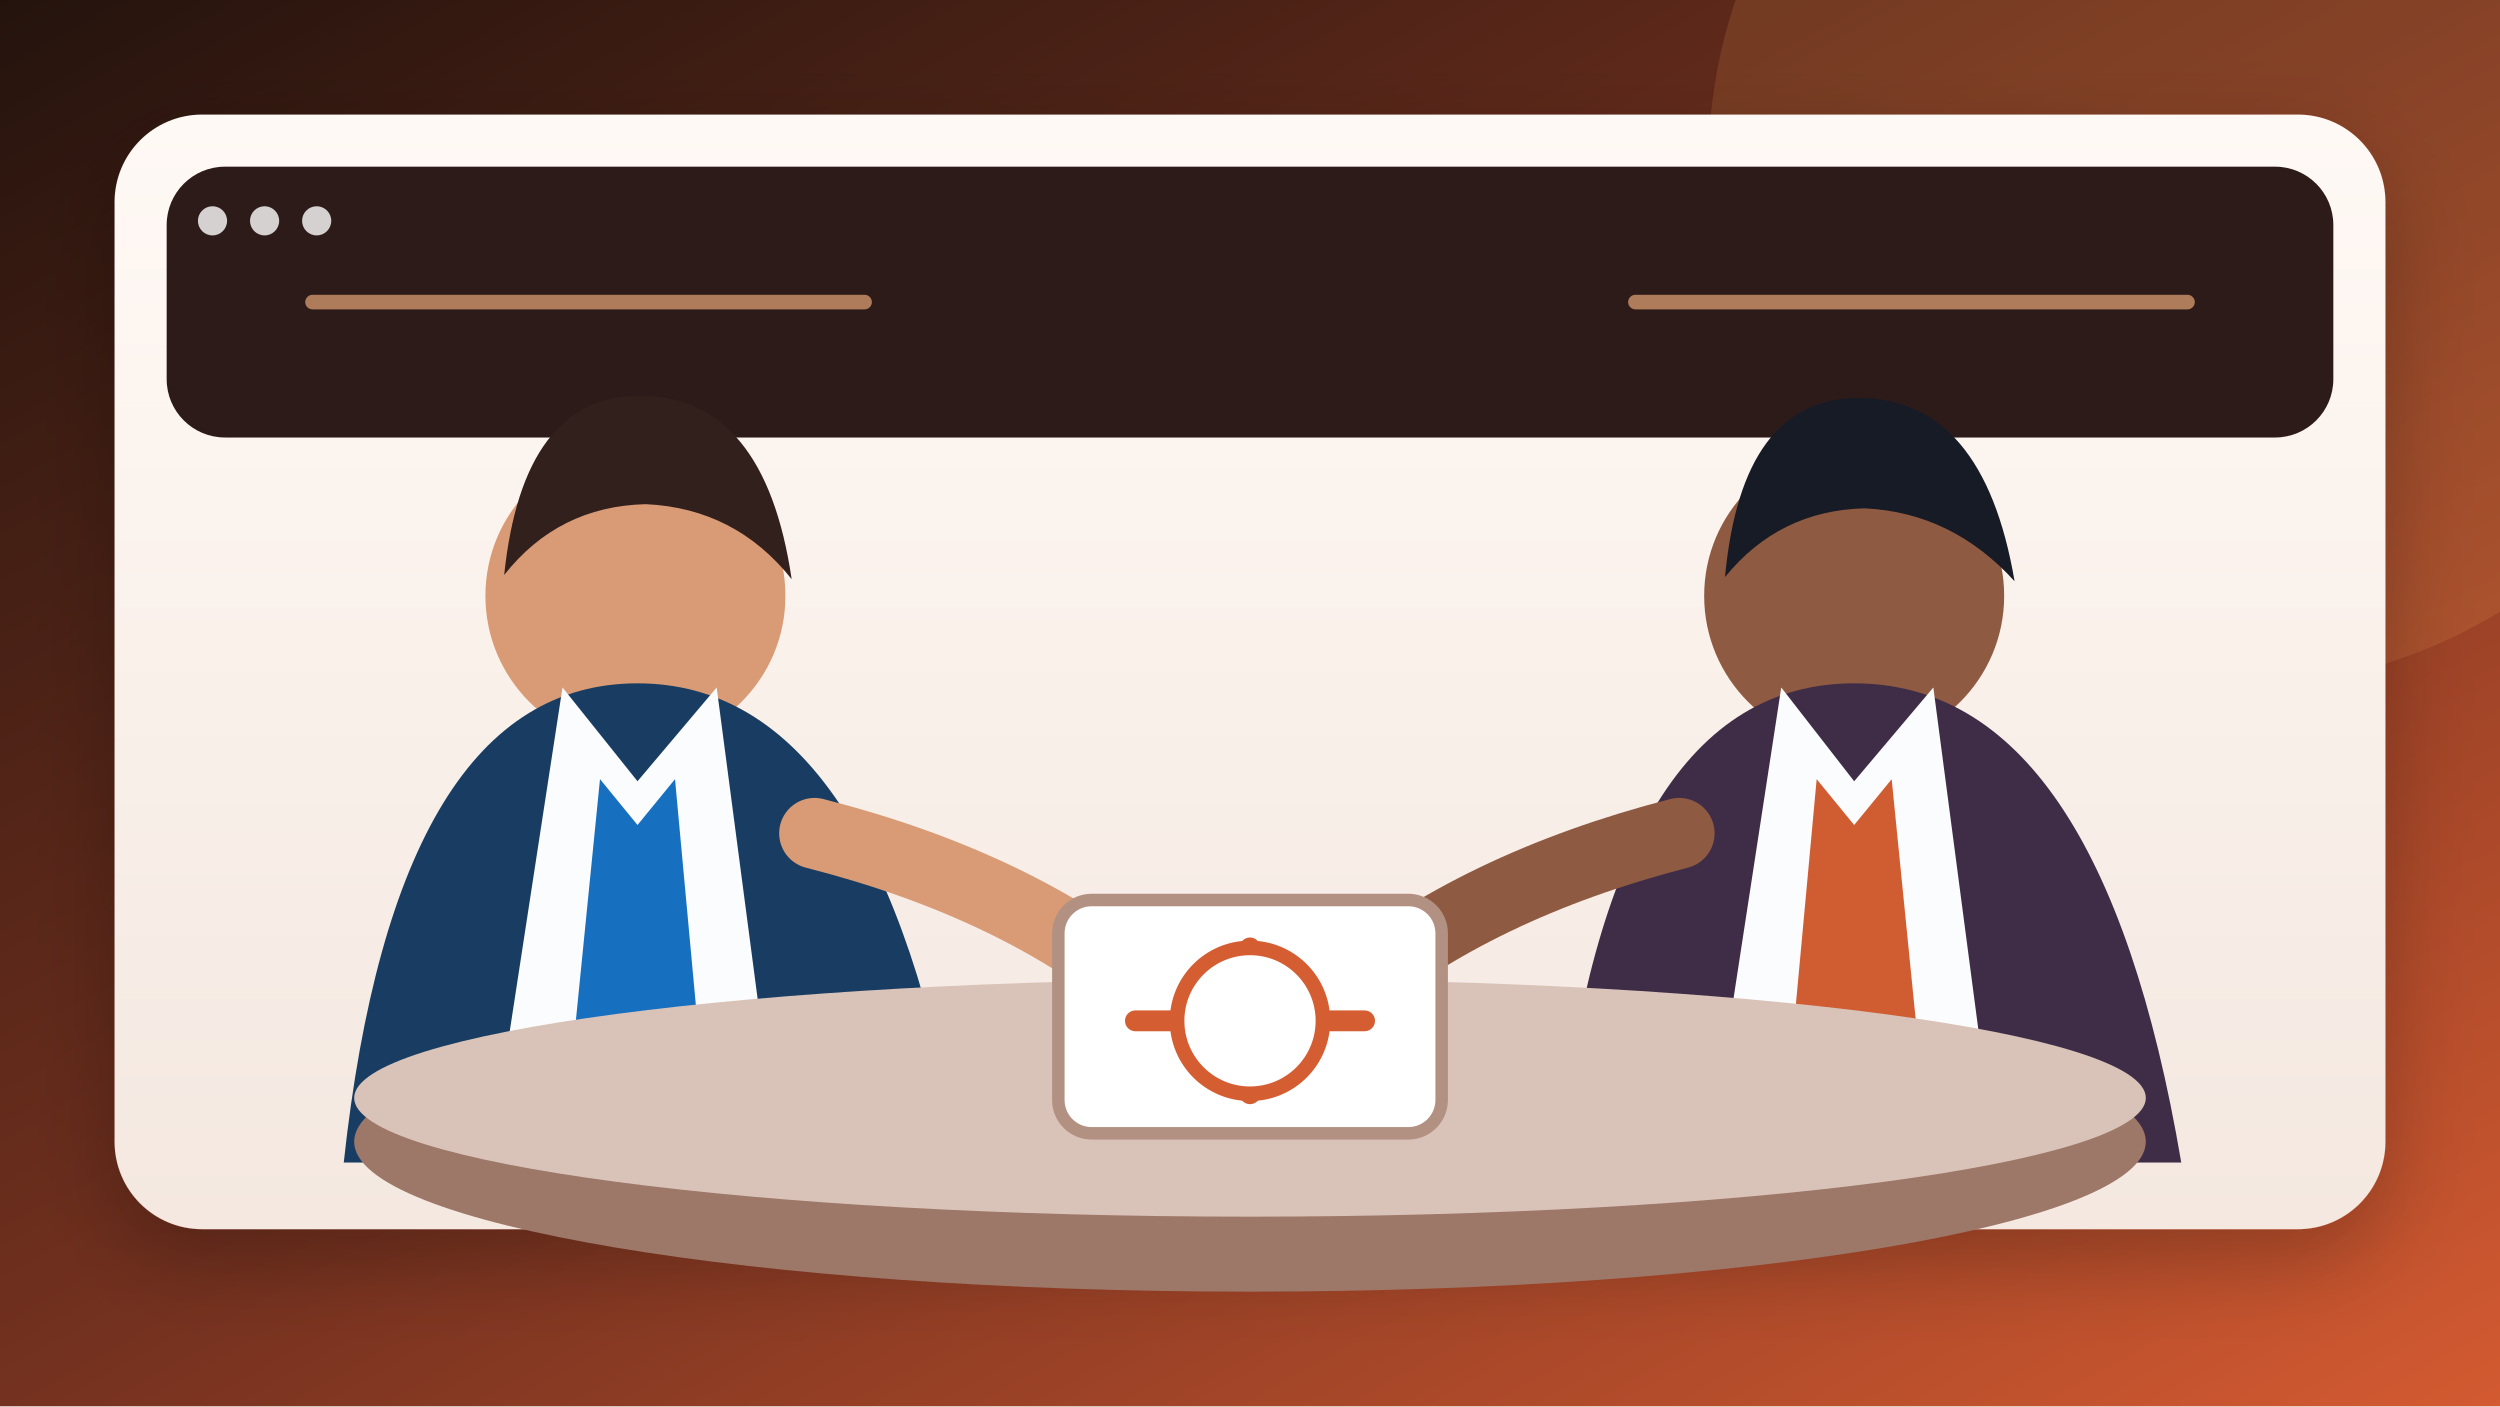
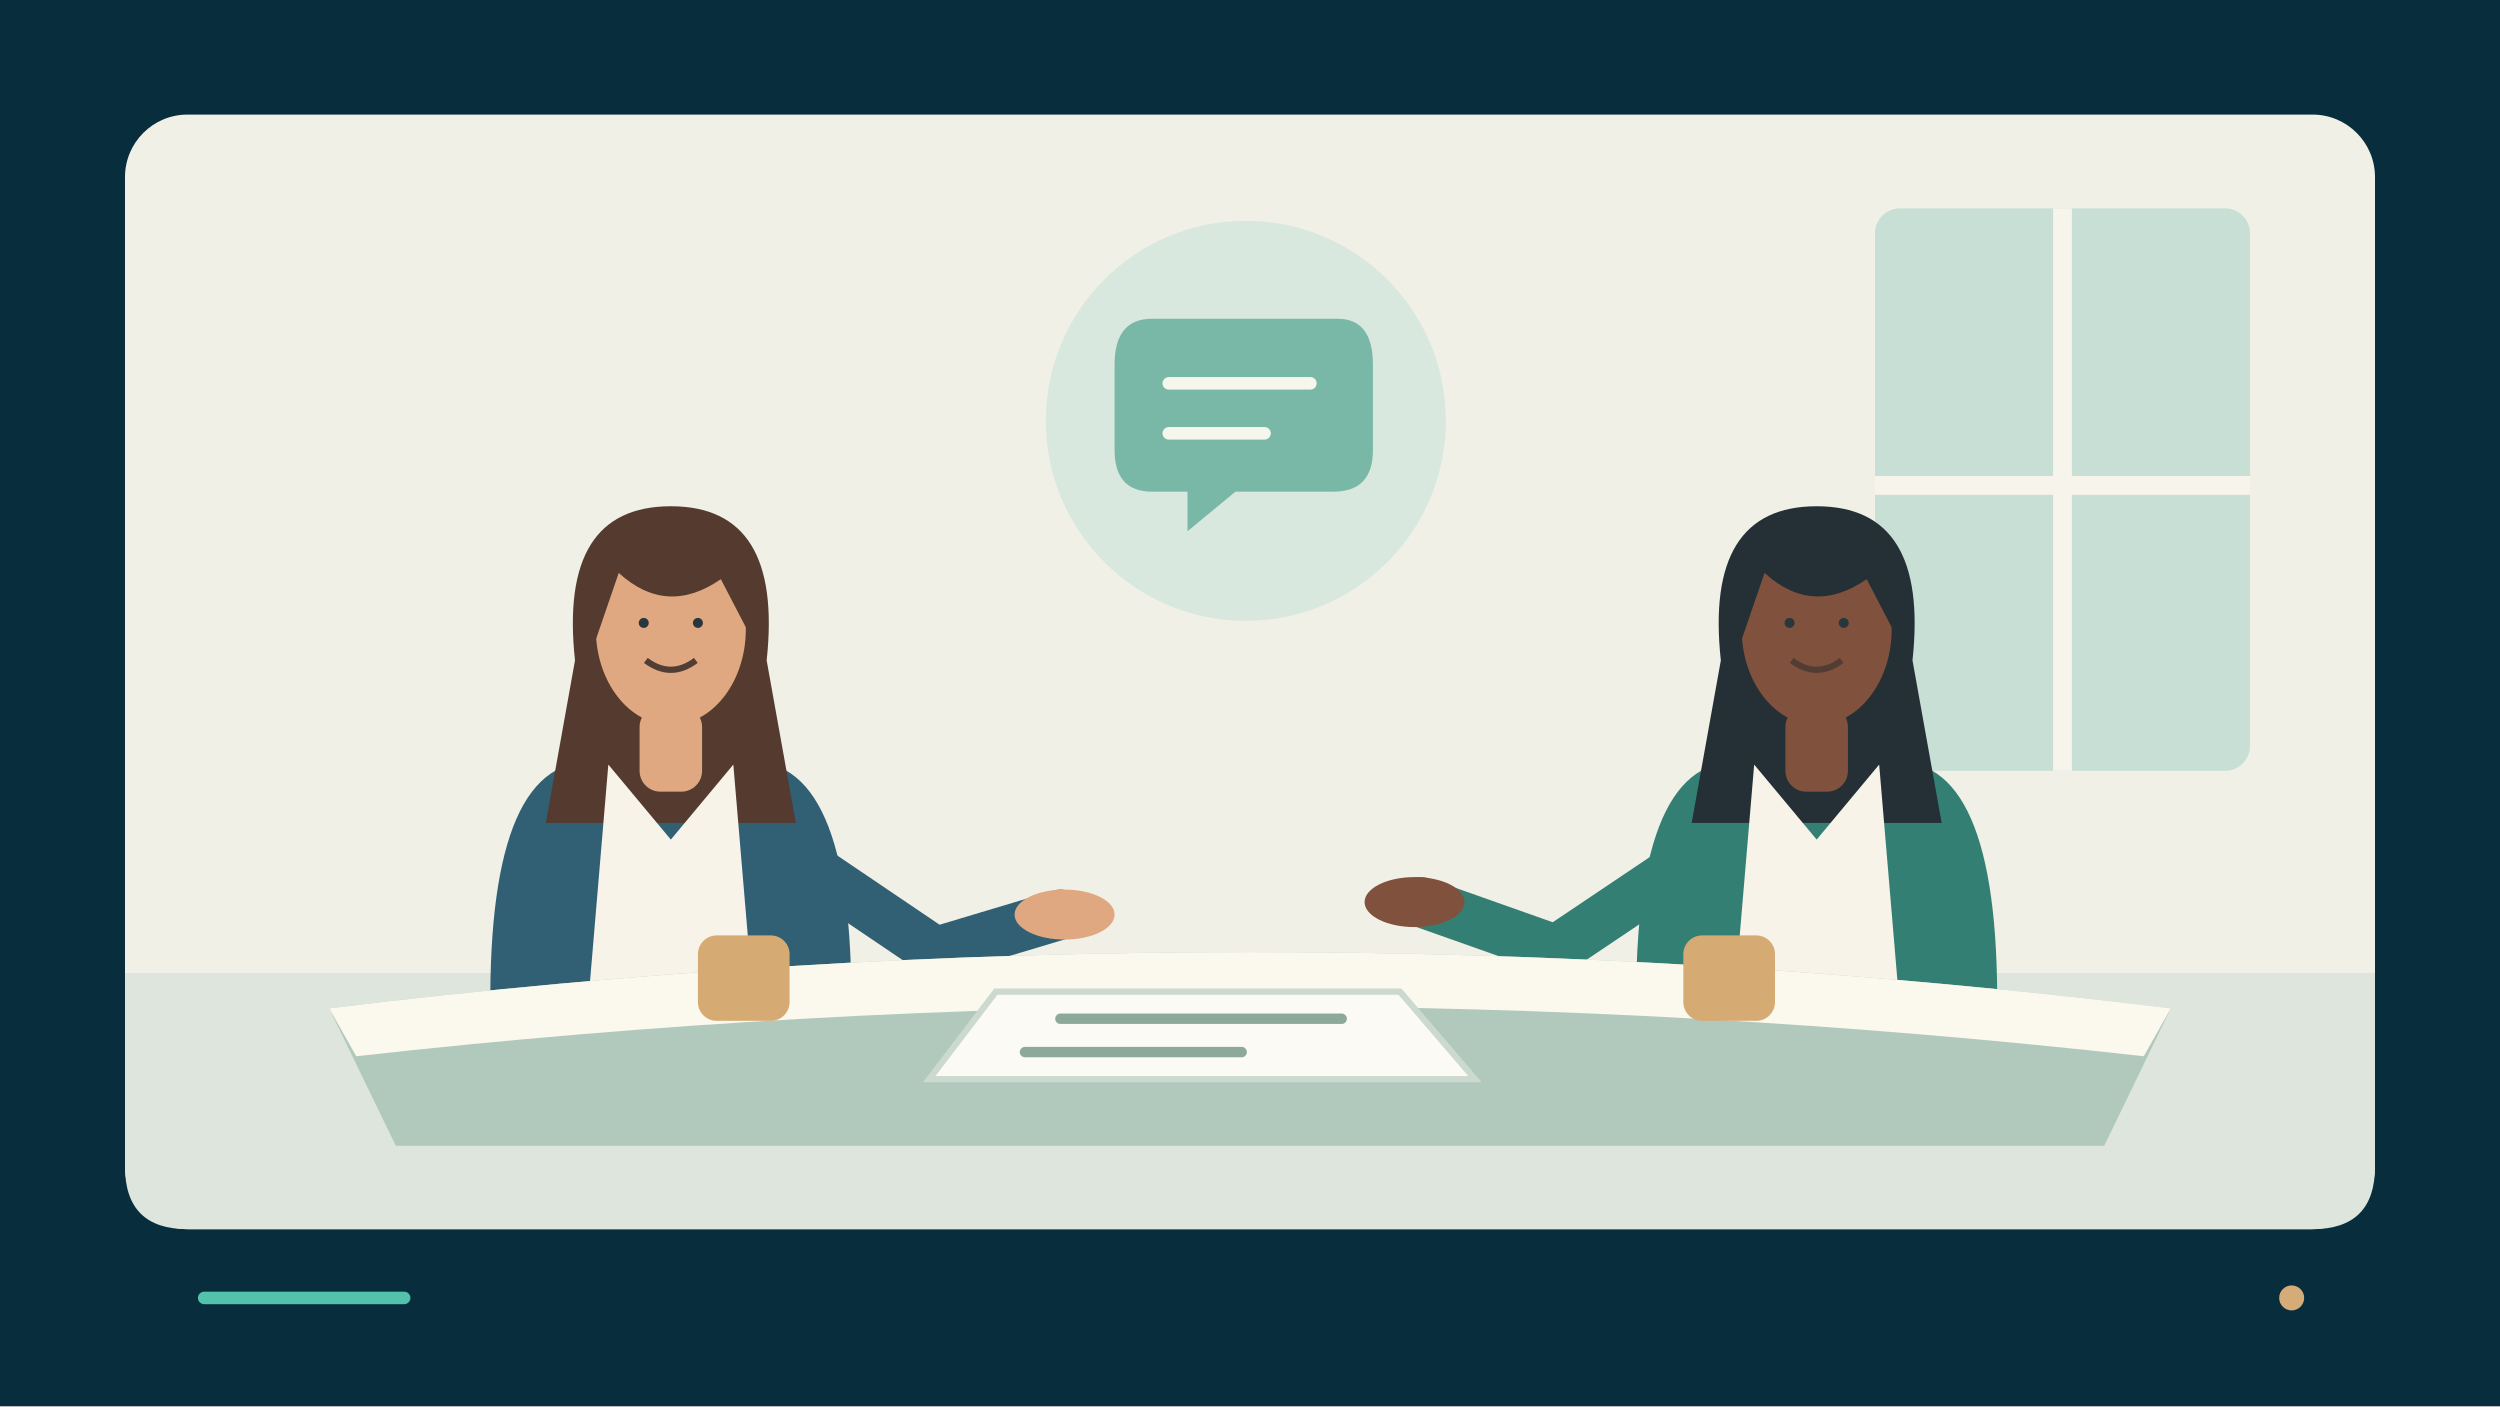
- <svg xmlns="http://www.w3.org/2000/svg" viewBox="0 0 1200 675" role="img" aria-labelledby="t d">
-   <defs>
-     <linearGradient id="bg" x2="1" y2="1">
-       <stop stop-color="#24130d" />
-       <stop offset=".5" stop-color="#74311f" />
-       <stop offset="1" stop-color="#d35a31" />
-     </linearGradient>
-     <linearGradient id="wall" x2="0" y2="1">
-       <stop stop-color="#fff9f5" />
-       <stop offset="1" stop-color="#f4e8e0" />
-     </linearGradient>
-     <filter id="s">
-       <feDropShadow dx="0" dy="16" stdDeviation="20" flood-opacity=".24" />
-     </filter>
-   </defs>
-   <rect width="1200" height="675" fill="url(#bg)" />
-   <circle cx="1070" cy="80" r="250" fill="#ffb057" opacity=".14" />
-   <rect x="55" y="55" width="1090" height="535" rx="42" fill="url(#wall)" filter="url(#s)" />
-   <rect x="80" y="80" width="1040" height="130" rx="28" fill="#2c1b19" />
-   <path d="M150 145h265M785 145h265" stroke="#f5b07d" stroke-width="7" stroke-linecap="round" opacity=".65" />
-   <g>
-     <circle cx="305" cy="286" r="72" fill="#d99b75" />
-     <path d="M242 276q9-86 65-86 60 0 73 88-27-34-70-36-42 1-68 34" fill="#32201d" />
-     <path d="M165 558q25-230 141-230t155 230" fill="#193d62" />
-     <path d="M270 330l36 45 38-45 30 228H235z" fill="#fbfcfd" />
-     <path d="M288 374l18 22 18-22 12 130-30 34-31-34z" fill="#176fc0" />
-     <path d="M391 400q98 25 160 77" fill="none" stroke="#d99b75" stroke-width="34" stroke-linecap="round" />
+ <svg xmlns="http://www.w3.org/2000/svg" viewBox="0 0 1200 675" role="img" aria-labelledby="title desc">
+   <rect width="1200" height="675" fill="#082D3C" />
+   <rect x="60" y="55" width="1080" height="535" rx="30" fill="#F1F0E7" />
+   <path d="M60 467H1140V560Q1140 590 1110 590H90Q60 590 60 560Z" fill="#DDE5DC" />
+   <rect x="900" y="100" width="180" height="270" rx="12" fill="#C7DFD5" />
+   <path d="M990 100V370M900 233H1080" stroke="#F7F5EB" stroke-width="9" />
+   <circle cx="598" cy="202" r="96" fill="#D8E8DE" />
+   <path d="M553 153H642Q659 153 659 175V216Q659 236 640 236H593L570 255V236H553Q535 236 535 216V175Q535 153 553 153Z" fill="#79B7A6" />
+   <path d="M561 184H629M561 208H607" stroke="#F5F7EC" stroke-width="6" stroke-linecap="round" stroke-linejoin="round" fill="none" />
+   <g transform="translate(322 333)">
+     <path d="M-86 176Q-92 40-44 33H44Q92 40 86 176" fill="#315F73" />
+     <path d="M-46-16Q-54-90 0-90 54-90 46-16L60 62H-60Z" fill="#543A2F" />
+     <rect x="-15" y="6" width="30" height="41" rx="10" fill="#DFA881" />
+     <path d="M-30 34L0 70 30 34 42 176H-42Z" fill="#F7F3E9" />
+     <ellipse cy="-31" rx="36" ry="46" fill="#DFA881" />
+     <path d="M-36-26Q-46-85 0-87 44-82 37-30L24-55Q-2-37-25-58Z" fill="#543A2F" />
+     <path d="M-12-16Q0-7 12-16" stroke="#523D34" stroke-width="3" fill="none" />
+     <g fill="#27373C">
+       <circle cx="-13" cy="-34" r="2.4" />
+       <circle cx="13" cy="-34" r="2.4" />
+     </g>
  </g>
-   <g>
-     <circle cx="890" cy="286" r="72" fill="#8f5a42" />
-     <path d="M828 277q8-86 64-86 60 0 75 88-30-33-72-35-41 1-67 33" fill="#171b25" />
-     <path d="M748 558q24-230 142-230t157 230" fill="#3f2d47" />
-     <path d="M855 330l35 45 38-45 30 228H820z" fill="#fbfcfd" />
-     <path d="M872 374l18 22 18-22 13 130-31 34-30-34z" fill="#d05d32" />
-     <path d="M806 400q-97 25-160 77" fill="none" stroke="#8f5a42" stroke-width="34" stroke-linecap="round" />
+   <g transform="translate(872 333)">
+     <path d="M-86 176Q-92 40-44 33H44Q92 40 86 176" fill="#337F74" />
+     <path d="M-46-16Q-54-90 0-90 54-90 46-16L60 62H-60Z" fill="#243035" />
+     <rect x="-15" y="6" width="30" height="41" rx="10" fill="#80523D" />
+     <path d="M-30 34L0 70 30 34 42 176H-42Z" fill="#F7F3E9" />
+     <ellipse cy="-31" rx="36" ry="46" fill="#80523D" />
+     <path d="M-36-26Q-46-85 0-87 44-82 37-30L24-55Q-2-37-25-58Z" fill="#243035" />
+     <path d="M-12-16Q0-7 12-16" stroke="#523D34" stroke-width="3" fill="none" />
+     <g fill="#27373C">
+       <circle cx="-13" cy="-34" r="2.4" />
+       <circle cx="13" cy="-34" r="2.4" />
+     </g>
  </g>
-   <ellipse cx="600" cy="548" rx="430" ry="72" fill="#9d7768" />
-   <ellipse cx="600" cy="527" rx="430" ry="57" fill="#d9c3b8" />
-   <rect x="508" y="432" width="184" height="112" rx="16" fill="#fff" stroke="#b39182" stroke-width="6" />
-   <path d="M545 490h110" stroke="#d45d32" stroke-width="10" stroke-linecap="round" />
-   <path d="M600 455v70" stroke="#d45d32" stroke-width="10" stroke-linecap="round" />
-   <circle cx="600" cy="490" r="35" fill="#fff" stroke="#d45d32" stroke-width="7" />
-   <g fill="#fff" opacity=".8">
-     <circle cx="102" cy="106" r="7" />
-     <circle cx="127" cy="106" r="7" />
-     <circle cx="152" cy="106" r="7" />
-   </g>
+   <path d="M381 411L449 457 509 439" stroke="#315F73" stroke-width="24" stroke-linecap="round" stroke-linejoin="round" fill="none" />
+   <path d="M814 411L747 456 682 433" stroke="#337F74" stroke-width="24" stroke-linecap="round" stroke-linejoin="round" fill="none" />
+   <ellipse cx="511" cy="439" rx="24" ry="12" fill="#DFA881" />
+   <ellipse cx="679" cy="433" rx="24" ry="12" fill="#80523D" />
+   <path d="M158 484Q600 430 1042 484L1010 550H190Z" fill="#B1C8BC" />
+   <path d="M158 484Q600 430 1042 484L1029 507Q600 459 171 507Z" fill="#FBF8ED" />
+   <path d="M478 476H672L708 518H446Z" fill="#FBFAF4" stroke="#CCD9CE" stroke-width="3" />
+   <path d="M509 489H644M492 505H596" stroke="#8DA99C" stroke-width="5" stroke-linecap="round" stroke-linejoin="round" fill="none" />
+   <rect x="335" y="449" width="44" height="41" rx="9" fill="#D6AA73" />
+   <rect x="808" y="449" width="44" height="41" rx="9" fill="#D6AA73" />
+   <path d="M98 623H194" stroke="#53C2AD" stroke-width="6" stroke-linecap="round" />
+   <circle cx="1100" cy="623" r="6" fill="#D5AB78" />
</svg>
